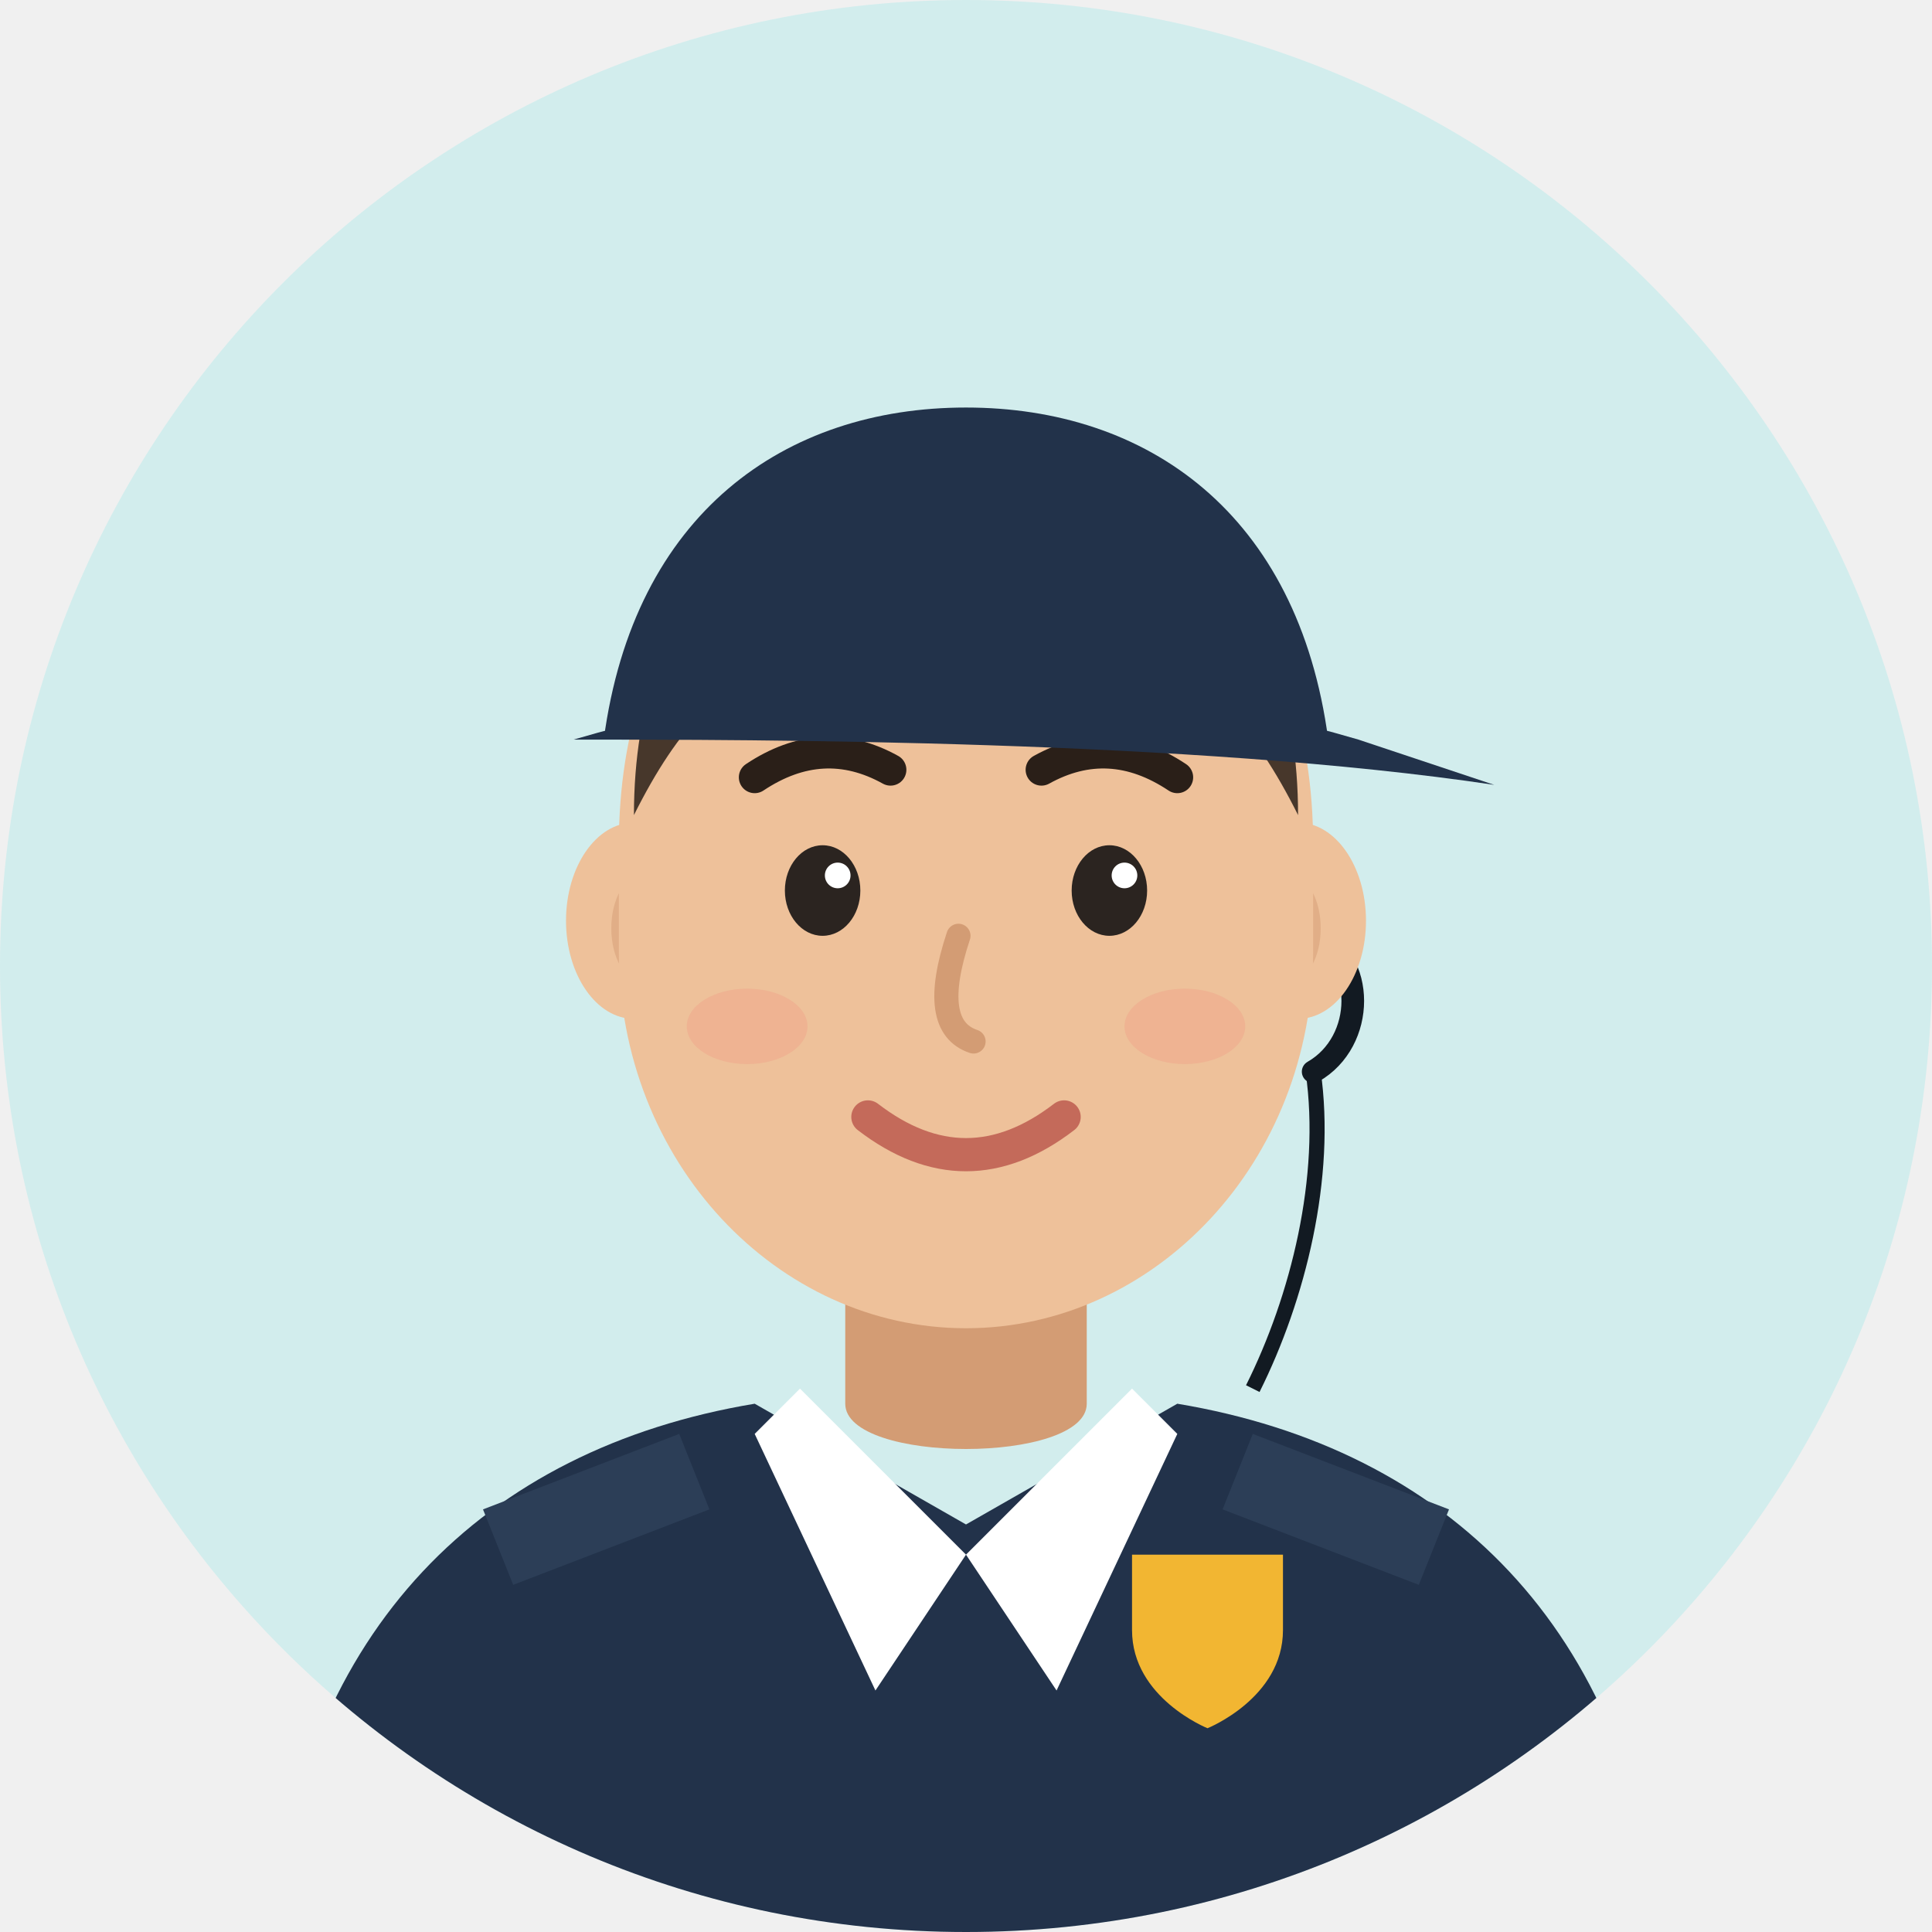
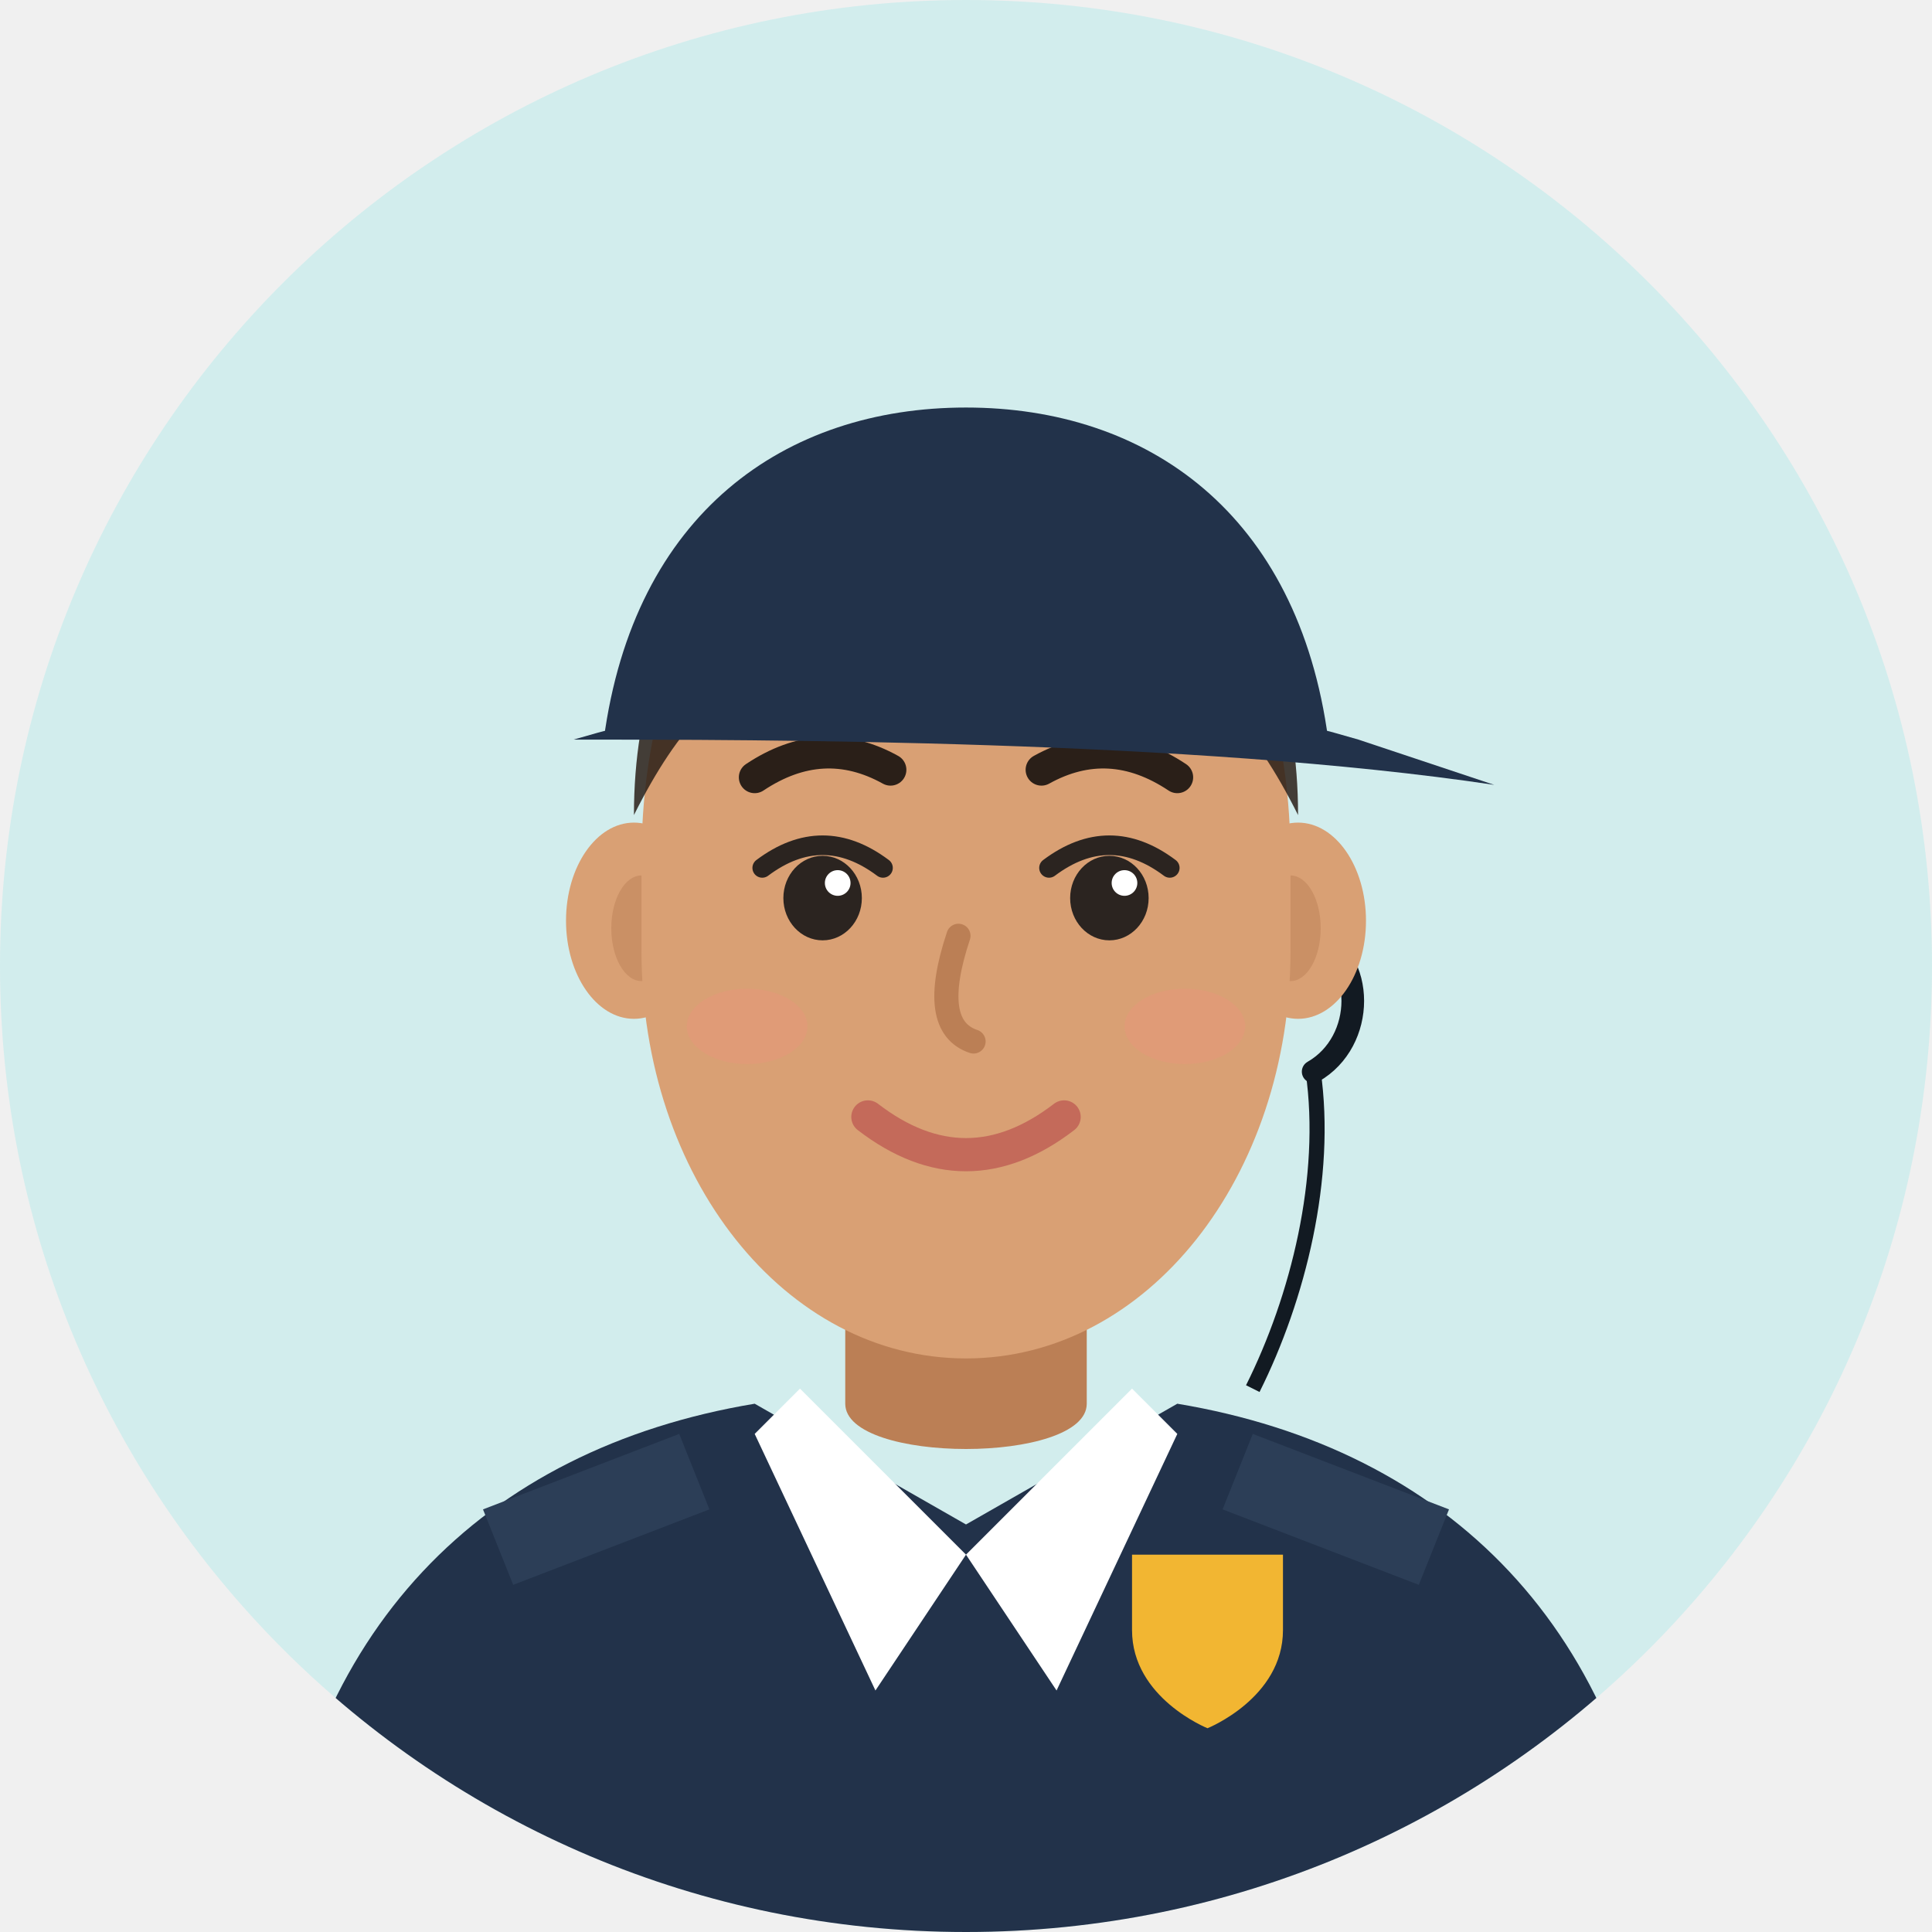
<svg xmlns="http://www.w3.org/2000/svg" viewBox="0 0 256 256" role="img" aria-label="Segurança, homem">
  <defs>
    <clipPath id="c">
      <circle cx="128" cy="128" r="128" />
    </clipPath>
  </defs>
  <circle cx="128" cy="128" r="128" fill="#d2eded" />
  <g clip-path="url(#c)">
-     <path d="M112 160h32v26c0 8-32 8-32 0z" fill="#d39c74" />
+     <path d="M112 160h32v26c0 8-32 8-32 0z" fill="#bb7f55" />
    <path d="M36 256c4-40 28-64 64-70l28 16 28-16c36 6 60 30 64 70z" fill="#22324a" />
    <path d="M106 184l22 22-12 18-16-34zM150 184l-22 22 12 18 16-34z" fill="#ffffff" />
    <path d="M150 206h20v10c0 9-10 13-10 13s-10-4-10-13z" fill="#f2b632" />
    <path d="M64 200l26-10 4 10-26 10zM192 200l-26-10-4 10 26 10z" fill="#2c3e57" />
    <path d="M174 124c7 3 7 14 0 18" stroke="#121a22" stroke-width="3" fill="none" stroke-linecap="round" />
    <path d="M174 142c2 14-2 30-8 42" stroke="#121a22" stroke-width="2" fill="none" />
-     <ellipse cx="84" cy="122" rx="9" ry="13" fill="#eec19a" />
-     <ellipse cx="172" cy="122" rx="9" ry="13" fill="#eec19a" />
-     <ellipse cx="85" cy="123" rx="4" ry="7" fill="#d39c74" opacity=".5" />
-     <ellipse cx="171" cy="123" rx="4" ry="7" fill="#d39c74" opacity=".5" />
-     <path d="M128 62c28 0 46 19 46 50v14c0 28-21 50-46 50s-46-22-46-50v-14c0-31 18-50 46-50z" fill="#eec19a" />
+     <ellipse cx="84" cy="122" rx="9" ry="13" fill="#d9a074" />
+     <ellipse cx="172" cy="122" rx="9" ry="13" fill="#d9a074" />
+     <ellipse cx="85" cy="123" rx="4" ry="7" fill="#bb7f55" opacity=".5" />
+     <ellipse cx="171" cy="123" rx="4" ry="7" fill="#bb7f55" opacity=".5" />
+     <path d="M128 60c26 0 43 21 43 54v12c0 30-19 54-43 54s-43-24-43-54v-12c0-33 17-54 43-54z" fill="#d9a074" />
    <path d="M100 103q9-6 18-1" stroke="#2a1f18" stroke-width="4.2" fill="none" stroke-linecap="round" />
    <path d="M138 102q9-5 18 1" stroke="#2a1f18" stroke-width="4.2" fill="none" stroke-linecap="round" />
-     <ellipse cx="109" cy="118" rx="5" ry="6" fill="#2b2420" />
-     <ellipse cx="147" cy="118" rx="5" ry="6" fill="#2b2420" />
-     <circle cx="111" cy="116" r="1.7" fill="#fff" />
-     <circle cx="149" cy="116" r="1.7" fill="#fff" />
-     <path d="M127 124q-4 12 2 14" stroke="#d39c74" stroke-width="3.2" fill="none" stroke-linecap="round" />
+     <ellipse cx="109" cy="119" rx="5.2" ry="5.6" fill="#2b2420" />
+     <ellipse cx="147" cy="119" rx="5.2" ry="5.6" fill="#2b2420" />
+     <circle cx="111" cy="117" r="1.7" fill="#fff" />
+     <circle cx="149" cy="117" r="1.7" fill="#fff" />
+     <path d="M101 115q8-6 16 0M139 115q8-6 16 0" stroke="#2b2420" stroke-width="2.6" fill="none" stroke-linecap="round" />
+     <path d="M127 124q-4 12 2 14" stroke="#bb7f55" stroke-width="3.2" fill="none" stroke-linecap="round" />
    <ellipse cx="99" cy="136" rx="8" ry="5" fill="#ef8f7d" opacity=".28" />
    <ellipse cx="157" cy="136" rx="8" ry="5" fill="#ef8f7d" opacity=".28" />
    <path d="M115 148q13 10 26 0" stroke="#c46a5a" stroke-width="4.4" fill="none" stroke-linecap="round" />
    <path d="M84 108c0-30 18-48 44-48s44 18 44 48c-6-12-12-18-20-20h-48c-8 2-14 8-20 20z" fill="#2a1f18" opacity=".85" />
    <path d="M80 98c4-30 24-44 48-44s44 14 48 44c-30-8-66-8-96 0z" fill="#22324a" />
    <path d="M76 98c34-10 70-10 104 0l18 6c-40-6-98-6-122-6z" fill="#22324a" />
  </g>
</svg>
